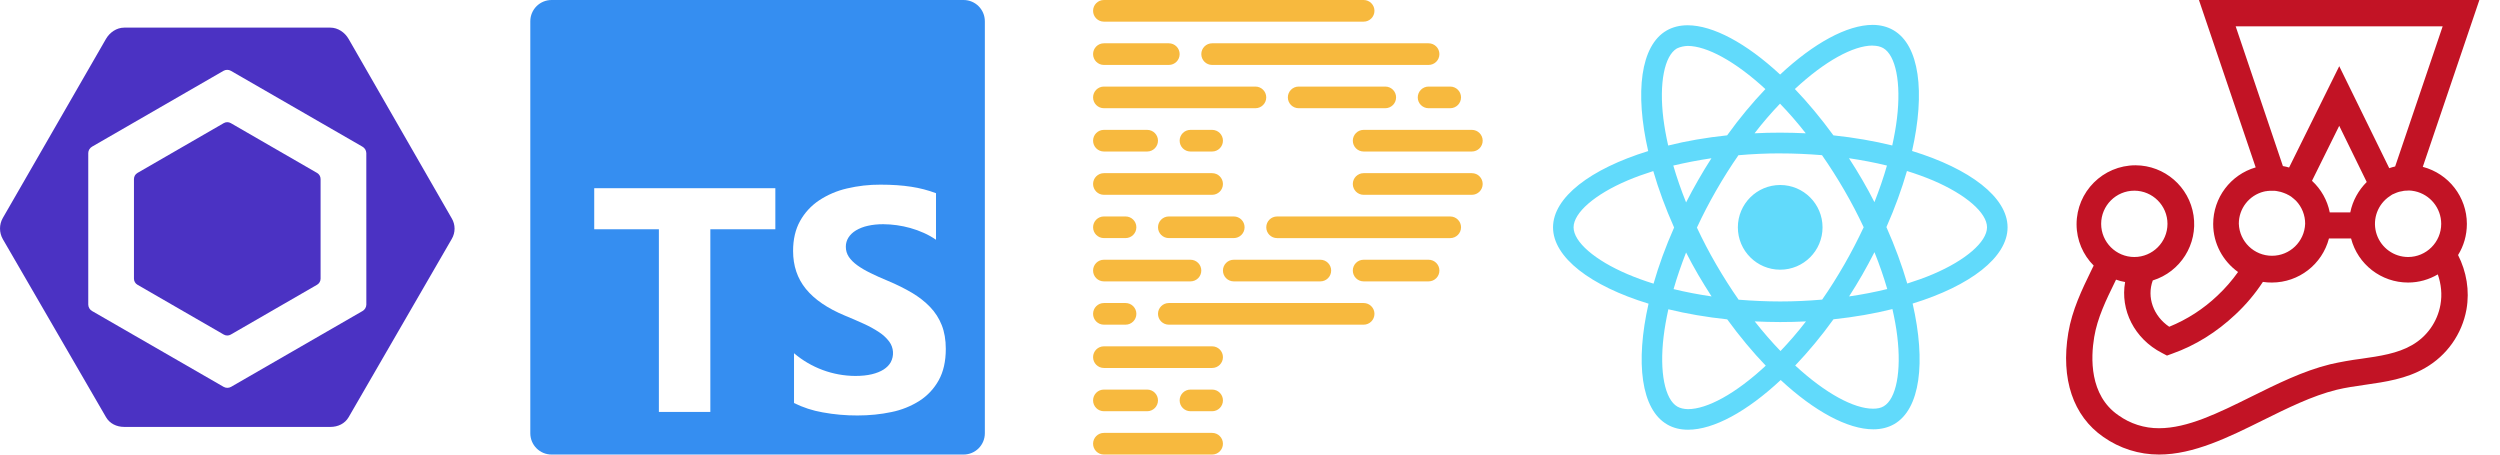
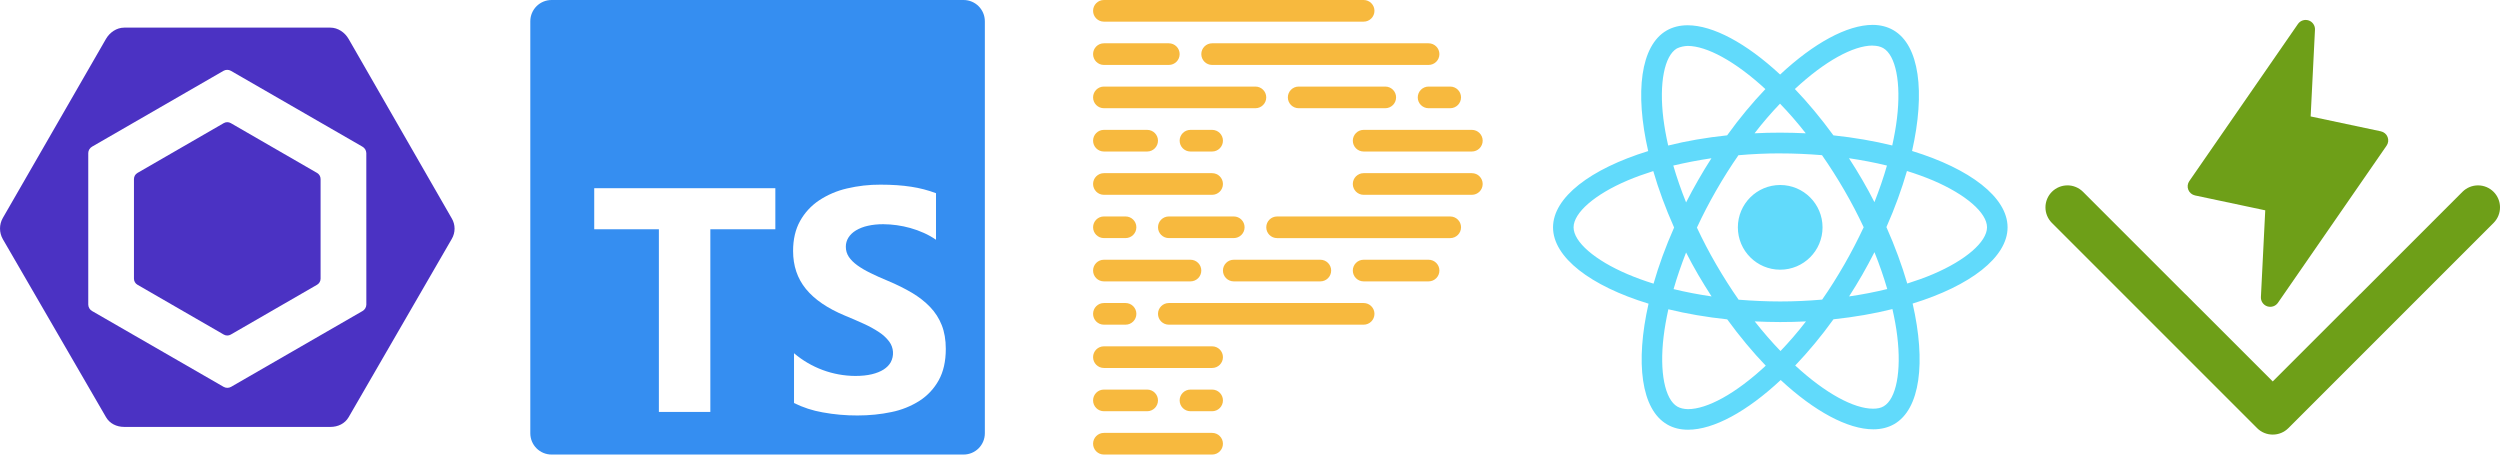
<svg xmlns="http://www.w3.org/2000/svg" viewBox="0 0 132 24">
  <svg role="img" fill="#4B32C3" x="0">
    <path d="M7.257 9.132L11.816 6.5a.369.369 0 0 1 .368 0l4.559 2.632a.369.369 0 0 1 .184.32v5.263a.37.37 0 0 1-.184.319l-4.559 2.632a.369.369 0 0 1-.368 0l-4.559-2.632a.369.369 0 0 1-.184-.32V9.452a.37.37 0 0 1 .184-.32M23.852 11.53l-5.446-9.475c-.198-.343-.564-.596-.96-.596H6.555c-.396 0-.762.253-.96.596L.149 11.509a1.127 1.127 0 0 0 0 1.117l5.447 9.398c.197.342.563.517.959.517h10.893c.395 0 .76-.17.959-.512l5.446-9.413a1.069 1.069 0 0 0 0-1.086m-4.51 4.556a.4.4 0 0 1-.204.338L12.2 20.426a.395.395 0 0 1-.392 0l-6.943-4.002a.4.4 0 0 1-.205-.338V8.08c0-.14.083-.269.204-.338L11.8 3.74c.12-.07.272-.07.392 0l6.943 4.003a.4.4 0 0 1 .206.338z" />
  </svg>
  <svg role="img" fill="#358EF1" x="28">
    <path d="M1.125 0C.502 0 0 .502 0 1.125v21.75C0 23.498.502 24 1.125 24h21.75c.623 0 1.125-.502 1.125-1.125V1.125C24 .502 23.498 0 22.875 0zm17.363 9.75c.612 0 1.154.037 1.627.111a6.38 6.38 0 0 1 1.306.34v2.458a3.95 3.95 0 0 0-.643-.361 5.093 5.093 0 0 0-.717-.26 5.453 5.453 0 0 0-1.426-.2c-.3 0-.573.028-.819.086a2.1 2.1 0 0 0-.623.242c-.17.104-.3.229-.393.374a.888.888 0 0 0-.14.49c0 .196.053.373.156.529.104.156.252.304.443.444s.423.276.696.41c.273.135.582.274.926.416.47.197.892.407 1.266.628.374.222.695.473.963.753.268.279.472.598.614.957.142.359.214.776.214 1.253 0 .657-.125 1.21-.373 1.656a3.033 3.033 0 0 1-1.012 1.085 4.38 4.38 0 0 1-1.487.596c-.566.12-1.163.18-1.79.18a9.916 9.916 0 0 1-1.84-.164 5.544 5.544 0 0 1-1.512-.493v-2.63a5.033 5.033 0 0 0 3.237 1.2c.333 0 .624-.03.872-.09.249-.06.456-.144.623-.25.166-.108.29-.234.373-.38a1.023 1.023 0 0 0-.074-1.089 2.12 2.12 0 0 0-.537-.5 5.597 5.597 0 0 0-.807-.444 27.72 27.72 0 0 0-1.007-.436c-.918-.383-1.602-.852-2.053-1.405-.45-.553-.676-1.222-.676-2.005 0-.614.123-1.141.369-1.582.246-.441.58-.804 1.004-1.089a4.494 4.494 0 0 1 1.47-.629 7.536 7.536 0 0 1 1.77-.201zm-15.113.188h9.563v2.166H9.506v9.646H6.789v-9.646H3.375z" />
  </svg>
  <svg role="img" fill="#F7B93E" x="56">
    <path d="M8.571 23.429A.571.571 0 0 1 8 24H2.286a.571.571 0 0 1 0-1.143H8c.316 0 .571.256.571.572zM8 20.57H6.857a.571.571 0 0 0 0 1.143H8a.571.571 0 0 0 0-1.143zm-5.714 1.143H4.57a.571.571 0 0 0 0-1.143H2.286a.571.571 0 0 0 0 1.143zM8 18.286H2.286a.571.571 0 0 0 0 1.143H8a.571.571 0 0 0 0-1.143zM16 16H5.714a.571.571 0 0 0 0 1.143H16A.571.571 0 0 0 16 16zM2.286 17.143h1.143a.571.571 0 0 0 0-1.143H2.286a.571.571 0 0 0 0 1.143zm17.143-3.429H16a.571.571 0 0 0 0 1.143h3.429a.571.571 0 0 0 0-1.143zM9.143 14.857h4.571a.571.571 0 0 0 0-1.143H9.143a.571.571 0 0 0 0 1.143zm-6.857 0h4.571a.571.571 0 0 0 0-1.143H2.286a.571.571 0 0 0 0 1.143zM20.57 11.43H11.43a.571.571 0 0 0 0 1.142h9.142a.571.571 0 0 0 0-1.142zM9.714 12a.571.571 0 0 0-.571-.571H5.714a.571.571 0 0 0 0 1.142h3.429A.571.571 0 0 0 9.714 12zm-7.428.571h1.143a.571.571 0 0 0 0-1.142H2.286a.571.571 0 0 0 0 1.142zm19.428-3.428H16a.571.571 0 0 0 0 1.143h5.714a.571.571 0 0 0 0-1.143zM2.286 10.286H8a.571.571 0 0 0 0-1.143H2.286a.571.571 0 0 0 0 1.143zm13.143-2.857c0 .315.255.571.571.571h5.714a.571.571 0 0 0 0-1.143H16a.571.571 0 0 0-.571.572zm-8.572-.572a.571.571 0 0 0 0 1.143H8a.571.571 0 0 0 0-1.143H6.857zM2.286 8H4.57a.571.571 0 0 0 0-1.143H2.286a.571.571 0 0 0 0 1.143zm16.571-2.857c0 .315.256.571.572.571h1.142a.571.571 0 0 0 0-1.143H19.43a.571.571 0 0 0-.572.572zm-1.143 0a.571.571 0 0 0-.571-.572H12.57a.571.571 0 0 0 0 1.143h4.572a.571.571 0 0 0 .571-.571zm-15.428.571h8a.571.571 0 0 0 0-1.143h-8a.571.571 0 0 0 0 1.143zm5.143-2.857c0 .316.255.572.571.572h11.429a.571.571 0 0 0 0-1.143H8a.571.571 0 0 0-.571.571zm-5.143.572h3.428a.571.571 0 0 0 0-1.143H2.286a.571.571 0 0 0 0 1.143zm0-2.286H16A.571.571 0 0 0 16 0H2.286a.571.571 0 0 0 0 1.143z" />
  </svg>
  <svg role="img" fill="#61DAFB" x="82">
    <path d="M14.23 12.004a2.236 2.236 0 0 1-2.235 2.236 2.236 2.236 0 0 1-2.236-2.236 2.236 2.236 0 0 1 2.235-2.236 2.236 2.236 0 0 1 2.236 2.236zm2.648-10.69c-1.346 0-3.107.96-4.888 2.622-1.78-1.653-3.542-2.602-4.887-2.602-.41 0-.783.093-1.106.278-1.375.793-1.683 3.264-.973 6.365C1.98 8.917 0 10.42 0 12.004c0 1.59 1.99 3.097 5.043 4.03-.704 3.113-.39 5.588.988 6.38.32.187.69.275 1.102.275 1.345 0 3.107-.96 4.888-2.624 1.78 1.654 3.542 2.603 4.887 2.603.41 0 .783-.09 1.106-.275 1.374-.792 1.683-3.263.973-6.365C22.02 15.096 24 13.59 24 12.004c0-1.59-1.99-3.097-5.043-4.032.704-3.11.39-5.587-.988-6.38-.318-.184-.688-.277-1.092-.278zm-.005 1.09v.006c.225 0 .406.044.558.127.666.382.955 1.835.73 3.704-.054.46-.142.945-.25 1.44-.96-.236-2.006-.417-3.107-.534-.66-.905-1.345-1.727-2.035-2.447 1.592-1.48 3.087-2.292 4.105-2.295zm-9.77.02c1.012 0 2.514.808 4.11 2.28-.686.72-1.37 1.537-2.02 2.442-1.107.117-2.154.298-3.113.538-.112-.49-.195-.964-.254-1.42-.23-1.868.054-3.32.714-3.707.19-.09.4-.127.563-.132zm4.882 3.05c.455.468.91.992 1.36 1.564-.44-.02-.89-.034-1.345-.034-.46 0-.915.01-1.36.034.44-.572.895-1.096 1.345-1.565zM12 8.1c.74 0 1.477.034 2.202.093.406.582.802 1.203 1.183 1.86.372.64.71 1.29 1.018 1.946-.308.655-.646 1.31-1.013 1.95-.38.66-.773 1.288-1.18 1.87-.728.063-1.466.098-2.21.098-.74 0-1.477-.035-2.202-.093-.406-.582-.802-1.204-1.183-1.86-.372-.64-.71-1.29-1.018-1.946.303-.657.646-1.313 1.013-1.954.38-.66.773-1.286 1.18-1.868.728-.064 1.466-.098 2.21-.098zm-3.635.254c-.24.377-.48.763-.704 1.16-.225.39-.435.782-.635 1.174-.265-.656-.49-1.31-.676-1.947.64-.15 1.315-.283 2.015-.386zm7.26 0c.695.103 1.365.23 2.006.387-.18.632-.405 1.282-.66 1.933-.2-.39-.41-.783-.64-1.174-.225-.392-.465-.774-.705-1.146zm3.063.675c.484.15.944.317 1.375.498 1.732.74 2.852 1.708 2.852 2.476-.005.768-1.125 1.74-2.857 2.475-.42.18-.88.342-1.355.493-.28-.958-.646-1.956-1.1-2.98.45-1.017.81-2.01 1.085-2.964zm-13.395.004c.278.96.645 1.957 1.1 2.98-.45 1.017-.812 2.01-1.086 2.964-.484-.15-.944-.318-1.37-.5-1.732-.737-2.852-1.706-2.852-2.474 0-.768 1.12-1.742 2.852-2.476.42-.18.88-.342 1.356-.494zm11.678 4.28c.265.657.49 1.312.676 1.948-.64.157-1.316.29-2.016.39.24-.375.48-.762.705-1.158.225-.39.435-.788.636-1.18zm-9.945.02c.2.392.41.783.64 1.175.23.39.465.772.705 1.143-.695-.102-1.365-.23-2.006-.386.18-.63.406-1.282.66-1.933zM17.92 16.32c.112.493.2.968.254 1.423.23 1.868-.054 3.32-.714 3.708-.147.09-.338.128-.563.128-1.012 0-2.514-.807-4.11-2.28.686-.72 1.37-1.536 2.02-2.44 1.107-.118 2.154-.3 3.113-.54zm-11.83.01c.96.234 2.006.415 3.107.532.66.905 1.345 1.727 2.035 2.446-1.595 1.483-3.092 2.295-4.11 2.295-.22-.005-.406-.05-.553-.132-.666-.38-.955-1.834-.73-3.703.054-.46.142-.944.25-1.438zm4.56.64c.44.02.89.034 1.345.034.46 0 .915-.01 1.36-.034-.44.572-.895 1.095-1.345 1.565-.455-.47-.91-.993-1.36-1.565z" />
  </svg>
-   <svg role="img" fill="#C21325" x="108">
-     <path d="M22.251 11.82a3.117 3.117 0 0 0-2.328-3.01L22.911 0H8.104L11.1 8.838a3.116 3.116 0 0 0-2.244 2.988c0 1.043.52 1.967 1.313 2.536a8.279 8.279 0 0 1-1.084 1.244 8.14 8.14 0 0 1-2.55 1.647c-.834-.563-1.195-1.556-.869-2.446a3.11 3.11 0 0 0-.91-6.08 3.117 3.117 0 0 0-3.113 3.113c0 .848.347 1.626.903 2.182-.048.097-.097.195-.146.299-.465.959-.993 2.043-1.195 3.259-.403 2.432.257 4.384 1.849 5.489A5.093 5.093 0 0 0 5.999 24c1.827 0 3.682-.917 5.475-1.807 1.279-.632 2.599-1.292 3.898-1.612.48-.118.98-.187 1.508-.264 1.07-.153 2.175-.312 3.168-.89a4.482 4.482 0 0 0 2.182-3.091c.174-.994 0-1.994-.444-2.87.298-.48.465-1.042.465-1.647zm-1.355 0c0 .965-.785 1.75-1.75 1.75a1.753 1.753 0 0 1-1.085-3.126l.007-.007c.056-.042.118-.084.18-.125 0 0 .008 0 .008-.007.028-.014.055-.035.083-.05.007 0 .014-.006.021-.006.028-.014.063-.028.097-.042.035-.014.07-.027.098-.041.007 0 .013-.007.02-.007.028-.007.056-.021.084-.028.007 0 .02-.007.028-.007.034-.007.062-.014.097-.02h.007l.104-.022c.007 0 .02 0 .028-.007.028 0 .055-.007.083-.007h.035c.035 0 .07-.007.111-.007h.09c.028 0 .05 0 .077.007h.014c.055.007.111.014.167.028a1.766 1.766 0 0 1 1.396 1.723zM10.043 1.39h10.93l-2.509 7.4c-.104.02-.208.055-.312.09l-2.64-5.385-2.648 5.35c-.104-.034-.216-.055-.327-.076l-2.494-7.38zm4.968 9.825a3.083 3.083 0 0 0-.938-1.668l1.438-2.904 1.452 2.967c-.43.43-.743.98-.868 1.605H15.01zm-3.481-1.098c.034-.007.062-.014.097-.02h.02c.029-.008.056-.008.084-.015h.028c.028 0 .049-.007.076-.007h.271c.028 0 .049.007.07.007.014 0 .02 0 .035.007.027.007.048.007.076.014.007 0 .014 0 .028.007l.097.02h.007c.028.008.056.015.083.029.007 0 .014.007.028.007.021.007.049.014.07.027.007 0 .014.007.02.007.028.014.056.021.084.035h.007a.374.374 0 0 1 .09.049h.007c.028.014.056.034.084.048.007 0 .007.007.013.007.028.014.05.035.077.049l.007.007c.083.062.16.132.236.201l.007.007a1.747 1.747 0 0 1 .48 1.209 1.752 1.752 0 0 1-3.502 0 1.742 1.742 0 0 1 1.32-1.695zm-6.838-.049c.966 0 1.751.786 1.751 1.751s-.785 1.751-1.75 1.751-1.752-.785-1.752-1.75.786-1.752 1.751-1.752zm16.163 6.025a3.07 3.07 0 0 1-1.508 2.133c-.758.438-1.689.577-2.669.716a17.29 17.29 0 0 0-1.64.291c-1.445.355-2.834 1.05-4.182 1.717-1.724.854-3.35 1.66-4.857 1.66a3.645 3.645 0 0 1-2.154-.688c-1.529-1.056-1.453-3.036-1.272-4.12.167-1.015.632-1.966 1.077-2.877.028-.055.049-.104.077-.16.152.056.312.098.479.126-.264 1.473.486 2.994 1.946 3.745l.264.139.284-.104c1.216-.431 2.342-1.133 3.336-2.071a9.334 9.334 0 0 0 1.445-1.716c.16.027.32.034.48.034a3.117 3.117 0 0 0 3.008-2.327h1.167a3.109 3.109 0 0 0 3.01 2.327c.576 0 1.11-.16 1.57-.43.18.52.236 1.063.139 1.605z" />
+   <svg role="img" fill="#6E9F18" x="108">
+     <path d="M13.74 1.053a.495.495 0 0 0-.157.025.493.493 0 0 0-.251.188L7.595 9.562a.489.489 0 0 0-.084.223.488.488 0 0 0 .032.236.489.489 0 0 0 .14.193.493.493 0 0 0 .215.105l3.707.786-.229 4.58a.488.488 0 0 0 .085.3.492.492 0 0 0 .249.189c.102.034.212.034.314.001a.494.494 0 0 0 .251-.188l5.737-8.296a.488.488 0 0 0 .084-.223c.009-.08-.002-.161-.032-.236a.488.488 0 0 0-.14-.193.493.493 0 0 0-.215-.105l-3.707-.786.229-4.58a.488.488 0 0 0-.085-.3.491.491 0 0 0-.249-.189.494.494 0 0 0-.157-.026zM1.157 9.788c-.306.001-.6.124-.817.34a1.161 1.161 0 0 0-.34.816 1.162 1.162 0 0 0 .334.82l10.842 10.842a1.158 1.158 0 0 0 .377.252 1.158 1.158 0 0 0 .445.088c.001 0 .002-0.0.003-0.0.001 0 .001 0.0.002 0a1.158 1.158 0 0 0 .445-.088 1.157 1.157 0 0 0 .377-.252l10.842-10.842a1.163 1.163 0 0 0 .334-.82c-.001-.306-.124-.6-.34-.816a1.162 1.162 0 0 0-.817-.34 1.161 1.161 0 0 0-.819.334l-5.401 5.401c-.008.007-.017.013-.025.02L12 20.14l-4.598-4.597c-.007-.007-.017-.012-.024-.02l-5.402-5.402a1.162 1.162 0 0 0-.82-.334Z" />
  </svg>
</svg>
